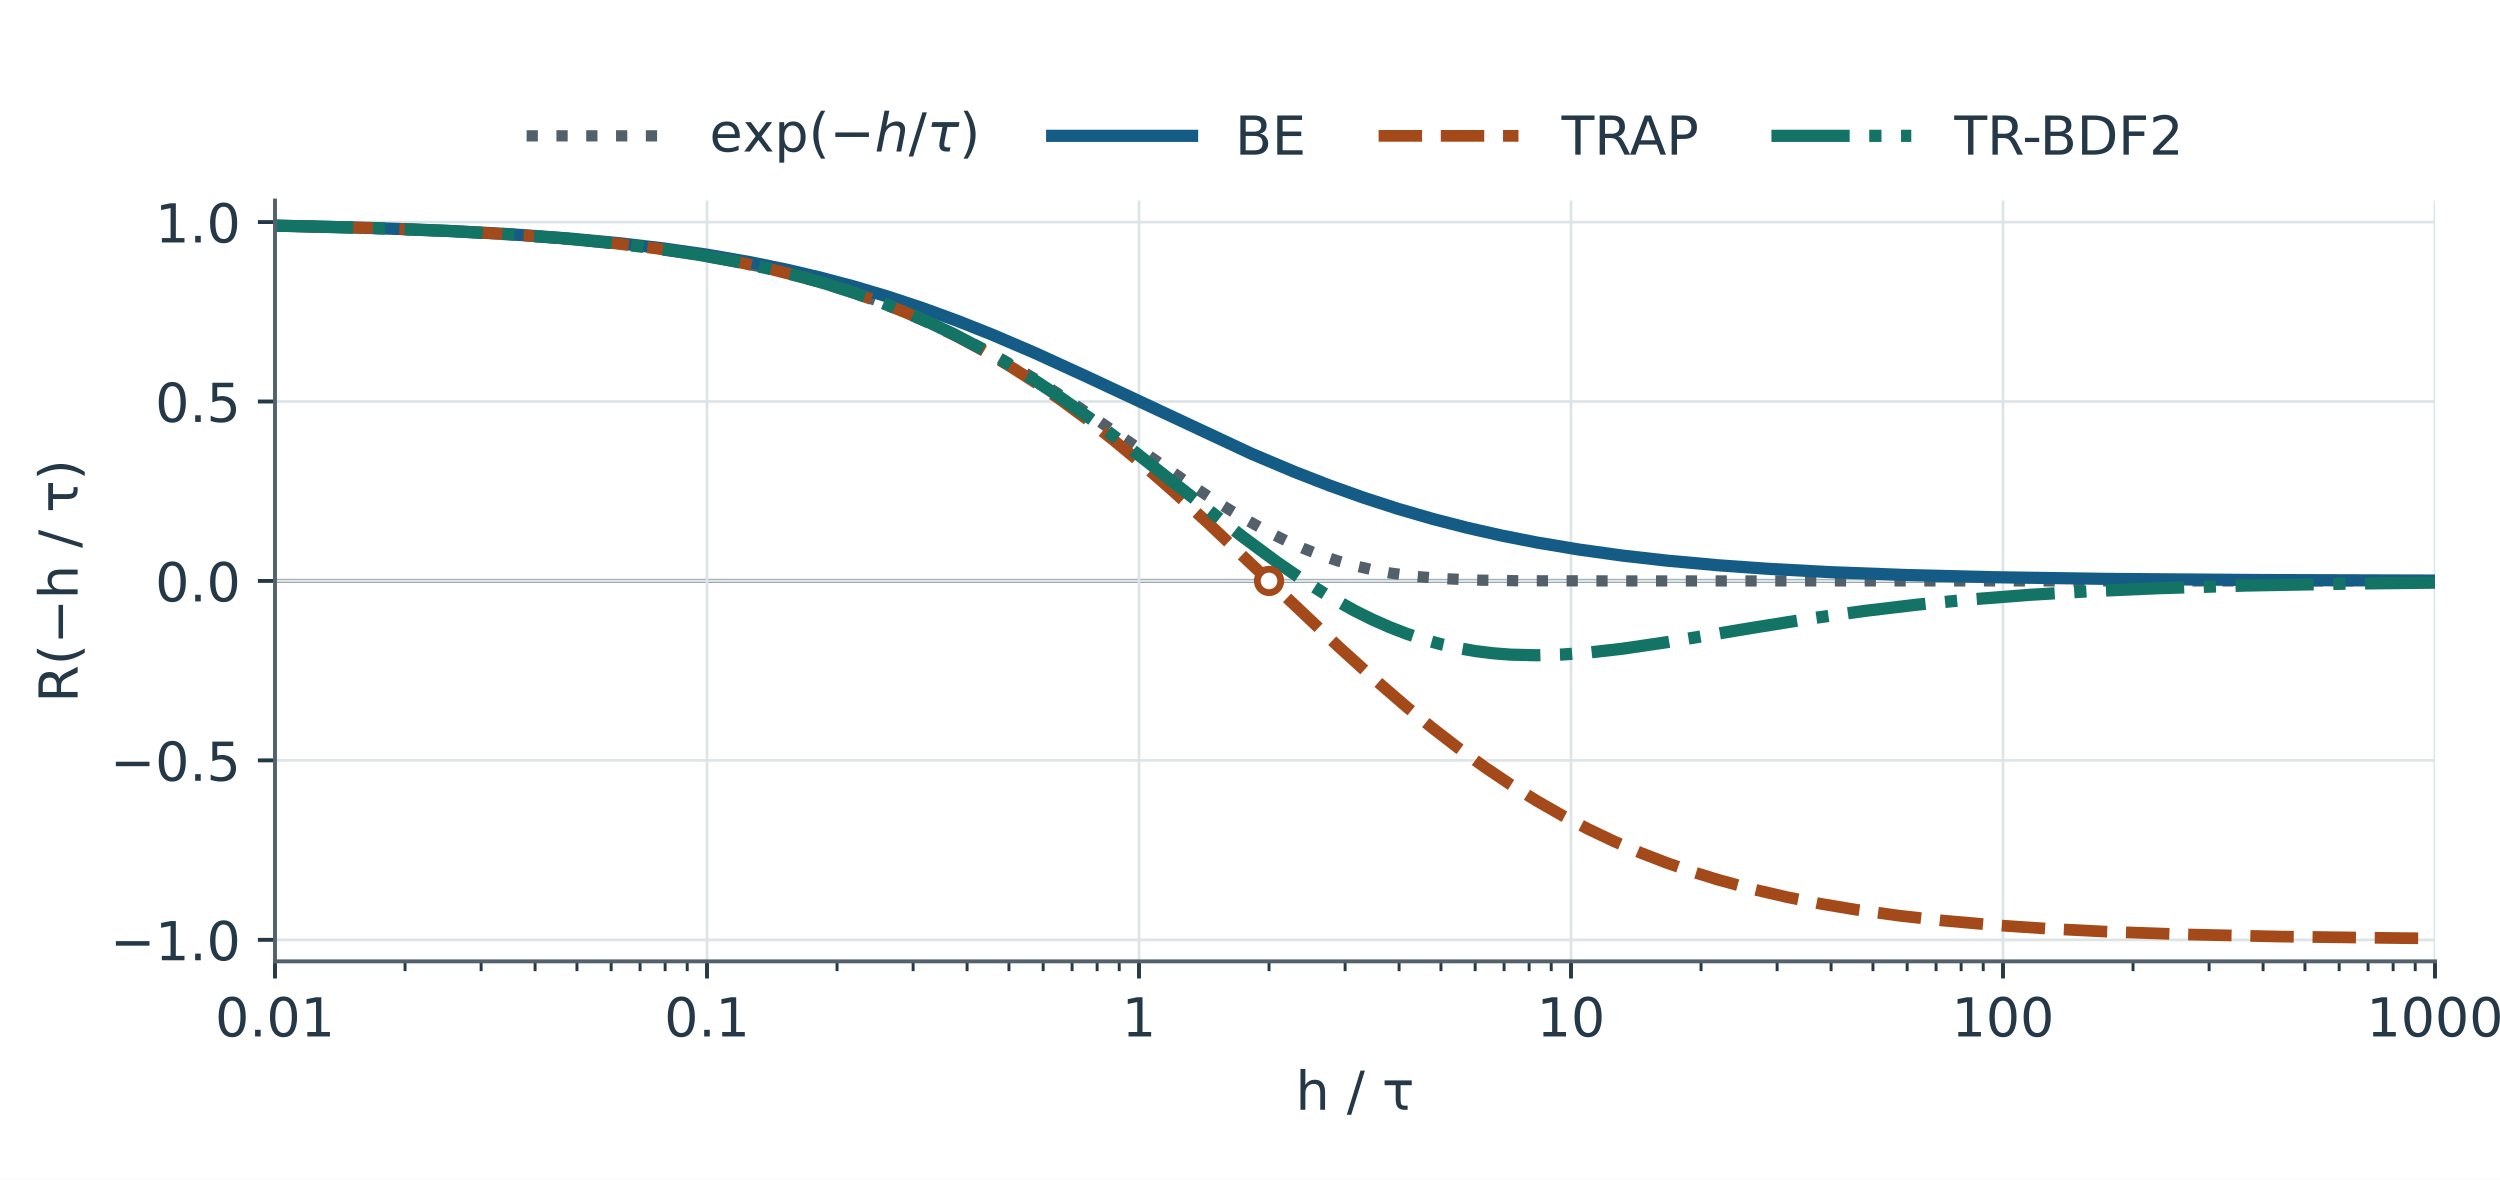
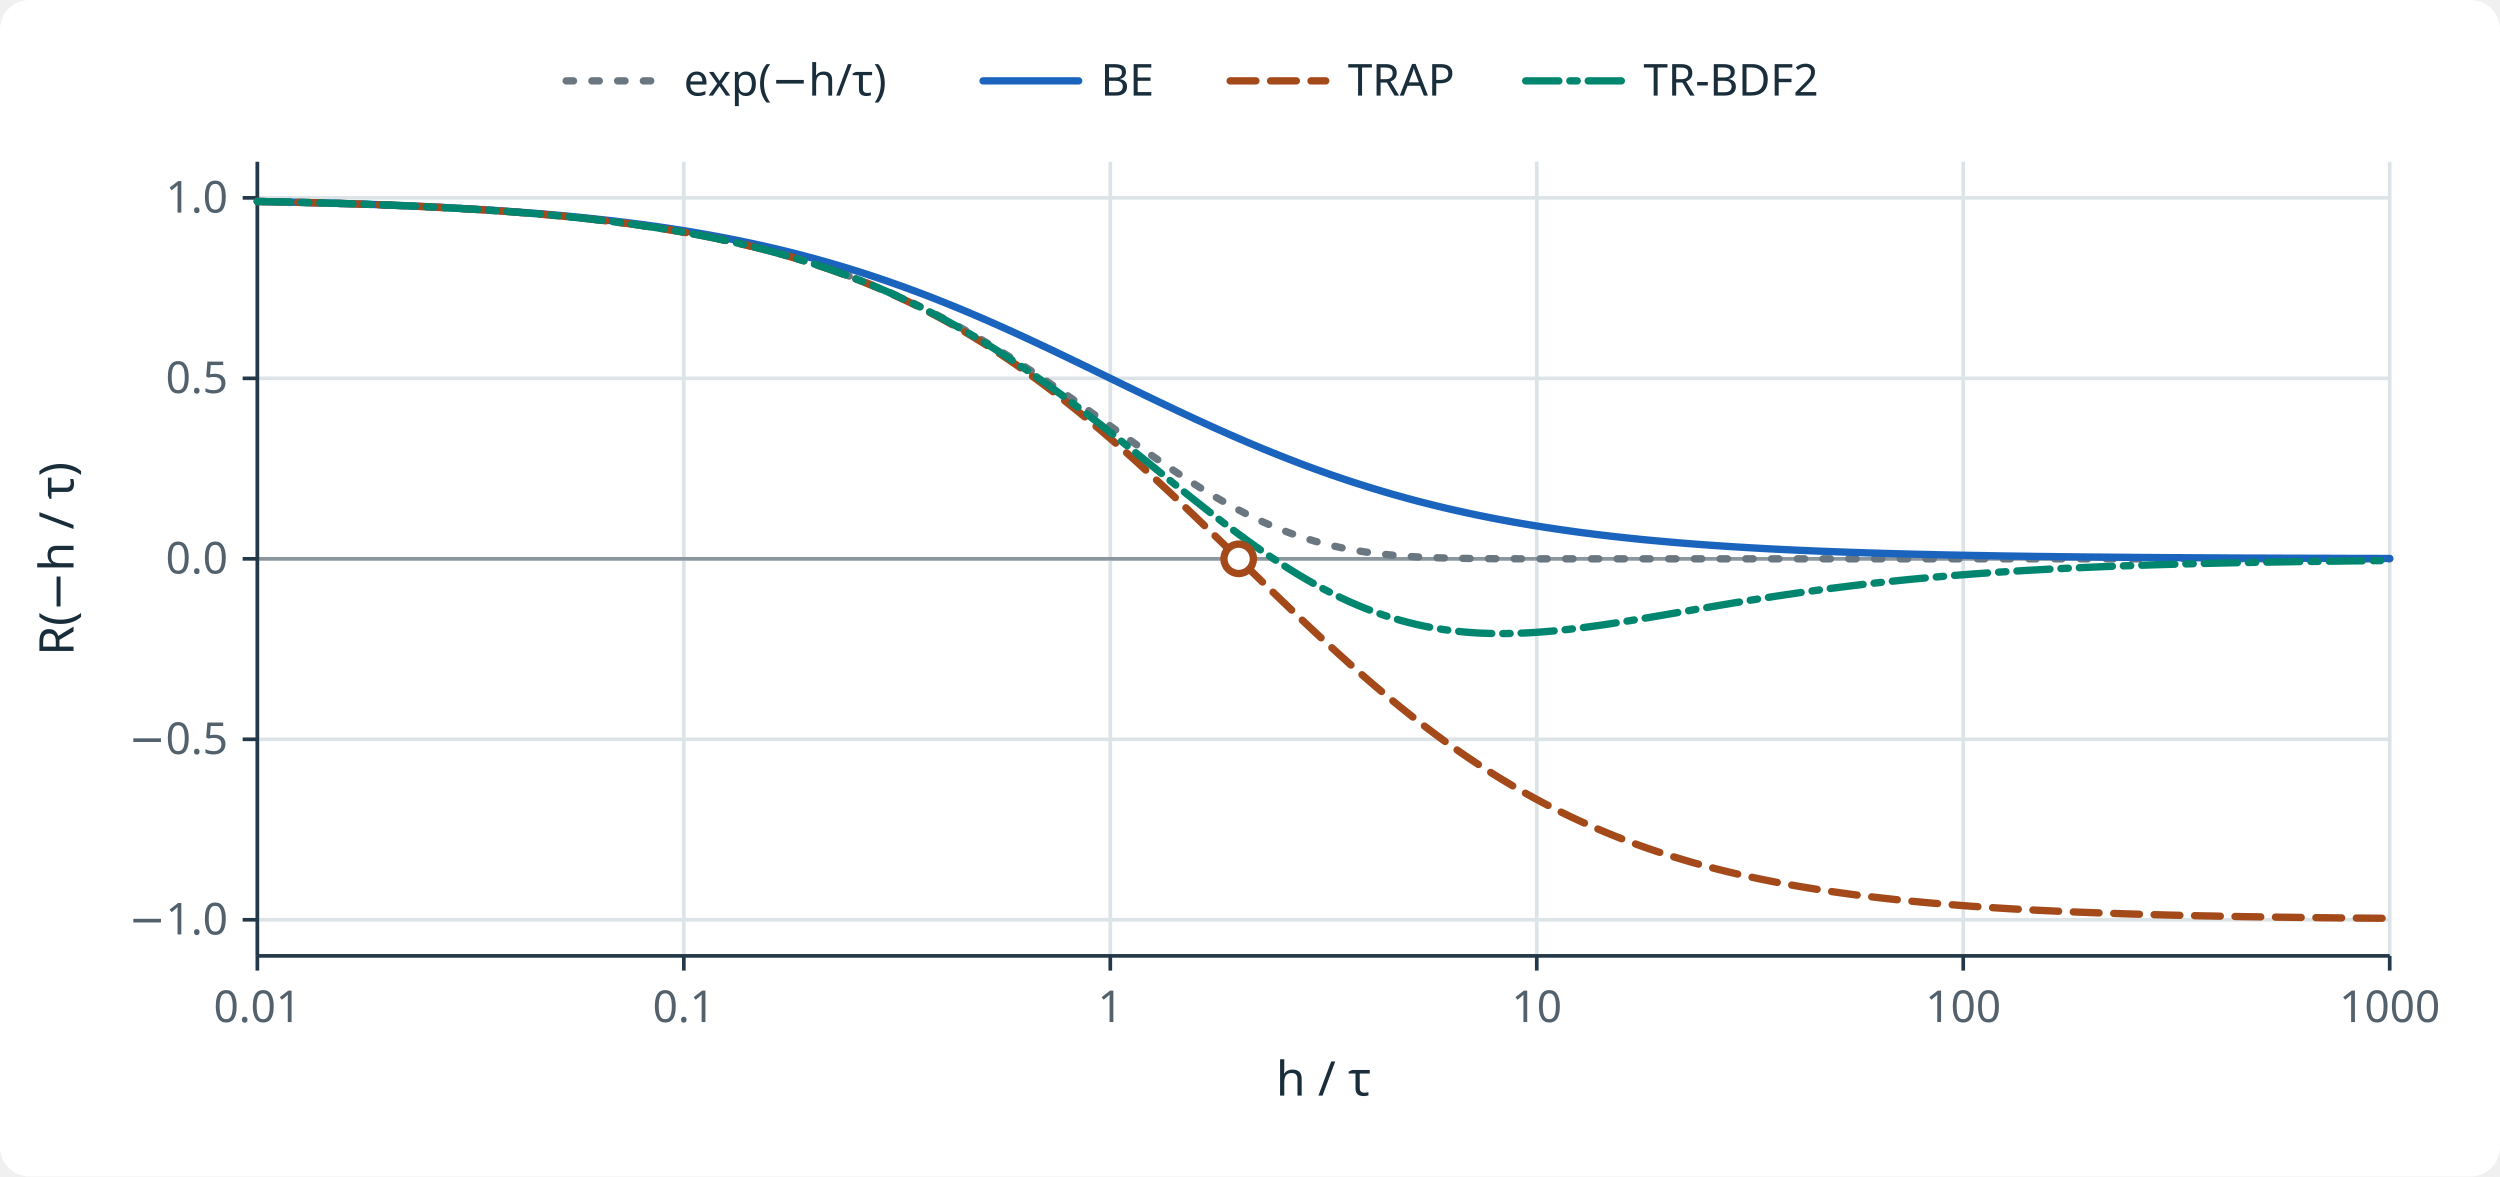
- <svg xmlns="http://www.w3.org/2000/svg" xmlns:xlink="http://www.w3.org/1999/xlink" width="511.2pt" height="241.2pt" viewBox="0 0 511.2 241.2" version="1.1" role="img" aria-labelledby="figure-title figure-desc">
-   <defs>
-     <style type="text/css">*{stroke-linejoin: round; stroke-linecap: butt}</style>
-   </defs>
-   <g id="figure_1">
-     <g id="patch_1">
-       <path d="M 0 241.2 L 511.2 241.2 L 511.2 0 L 0 0 z " style="fill: #ffffff" />
-     </g>
-     <g id="axes_1">
-       <g id="patch_2">
-         <path d="M 56.232 196.578 L 497.909 196.578 L 497.909 41.004 L 56.232 41.004 z " style="fill: #ffffff" />
-       </g>
-       <g id="line2d_1">
-         <path d="M 56.232 118.791 L 497.909 118.791 " clip-path="url(#pde7507565c)" style="fill: none; stroke: #82919e; stroke-width: 0.85; stroke-linecap: square" />
-       </g>
-       <g id="matplotlib.axis_1">
-         <g id="xtick_1">
-           <g id="line2d_2">
-             <path d="M 56.232 196.578 L 56.232 41.004 " clip-path="url(#pde7507565c)" style="fill: none; stroke: #dde4e8; stroke-width: 0.55; stroke-linecap: square" />
-           </g>
-           <g id="line2d_3">
-             <defs>
-               <path id="m15d4120f94" d="M 0 0 L 0 3.5 " style="stroke: #243847; stroke-width: 0.8" />
-             </defs>
-             <g>
-               <use xlink:href="#m15d4120f94" x="56.232" y="196.578" style="fill: #243847; stroke: #243847; stroke-width: 0.8" />
-             </g>
-           </g>
-           <g id="text_1">
-             <text style="font-size: 11px; font-family: 'DejaVu Sans', 'Arial', sans-serif; text-anchor: middle; fill: #243847" x="56.232" y="211.935" transform="rotate(-0 56.232 211.9354)">0.01</text>
-           </g>
-         </g>
-         <g id="xtick_2">
-           <g id="line2d_4">
-             <path d="M 144.567 196.578 L 144.567 41.004 " clip-path="url(#pde7507565c)" style="fill: none; stroke: #dde4e8; stroke-width: 0.55; stroke-linecap: square" />
-           </g>
-           <g id="line2d_5">
-             <g>
-               <use xlink:href="#m15d4120f94" x="144.567" y="196.578" style="fill: #243847; stroke: #243847; stroke-width: 0.8" />
-             </g>
-           </g>
-           <g id="text_2">
-             <text style="font-size: 11px; font-family: 'DejaVu Sans', 'Arial', sans-serif; text-anchor: middle; fill: #243847" x="144.567" y="211.935" transform="rotate(-0 144.5674 211.9354)">0.1</text>
-           </g>
-         </g>
-         <g id="xtick_3">
-           <g id="line2d_6">
-             <path d="M 232.903 196.578 L 232.903 41.004 " clip-path="url(#pde7507565c)" style="fill: none; stroke: #dde4e8; stroke-width: 0.55; stroke-linecap: square" />
-           </g>
-           <g id="line2d_7">
-             <g>
-               <use xlink:href="#m15d4120f94" x="232.903" y="196.578" style="fill: #243847; stroke: #243847; stroke-width: 0.8" />
-             </g>
-           </g>
-           <g id="text_3">
-             <text style="font-size: 11px; font-family: 'DejaVu Sans', 'Arial', sans-serif; text-anchor: middle; fill: #243847" x="232.903" y="211.935" transform="rotate(-0 232.9027 211.9354)">1</text>
-           </g>
-         </g>
-         <g id="xtick_4">
-           <g id="line2d_8">
-             <path d="M 321.238 196.578 L 321.238 41.004 " clip-path="url(#pde7507565c)" style="fill: none; stroke: #dde4e8; stroke-width: 0.55; stroke-linecap: square" />
-           </g>
-           <g id="line2d_9">
-             <g>
-               <use xlink:href="#m15d4120f94" x="321.238" y="196.578" style="fill: #243847; stroke: #243847; stroke-width: 0.8" />
-             </g>
-           </g>
-           <g id="text_4">
-             <text style="font-size: 11px; font-family: 'DejaVu Sans', 'Arial', sans-serif; text-anchor: middle; fill: #243847" x="321.238" y="211.935" transform="rotate(-0 321.2381 211.9354)">10</text>
-           </g>
-         </g>
-         <g id="xtick_5">
-           <g id="line2d_10">
-             <path d="M 409.573 196.578 L 409.573 41.004 " clip-path="url(#pde7507565c)" style="fill: none; stroke: #dde4e8; stroke-width: 0.55; stroke-linecap: square" />
-           </g>
-           <g id="line2d_11">
-             <g>
-               <use xlink:href="#m15d4120f94" x="409.573" y="196.578" style="fill: #243847; stroke: #243847; stroke-width: 0.8" />
-             </g>
-           </g>
-           <g id="text_5">
-             <text style="font-size: 11px; font-family: 'DejaVu Sans', 'Arial', sans-serif; text-anchor: middle; fill: #243847" x="409.573" y="211.935" transform="rotate(-0 409.5734 211.9354)">100</text>
-           </g>
-         </g>
-         <g id="xtick_6">
-           <g id="line2d_12">
-             <path d="M 497.909 196.578 L 497.909 41.004 " clip-path="url(#pde7507565c)" style="fill: none; stroke: #dde4e8; stroke-width: 0.55; stroke-linecap: square" />
-           </g>
-           <g id="line2d_13">
-             <g>
-               <use xlink:href="#m15d4120f94" x="497.909" y="196.578" style="fill: #243847; stroke: #243847; stroke-width: 0.8" />
-             </g>
-           </g>
-           <g id="text_6">
-             <text style="font-size: 11px; font-family: 'DejaVu Sans', 'Arial', sans-serif; text-anchor: middle; fill: #243847" x="497.909" y="211.935" transform="rotate(-0 497.9088 211.9354)">1000</text>
-           </g>
-         </g>
-         <g id="xtick_7">
-           <g id="line2d_14">
-             <defs>
-               <path id="mef557dfb4c" d="M 0 0 L 0 2 " style="stroke: #243847; stroke-width: 0.6" />
-             </defs>
-             <g>
-               <use xlink:href="#mef557dfb4c" x="82.824" y="196.578" style="fill: #243847; stroke: #243847; stroke-width: 0.6" />
-             </g>
-           </g>
-         </g>
-         <g id="xtick_8">
-           <g id="line2d_15">
-             <g>
-               <use xlink:href="#mef557dfb4c" x="98.379" y="196.578" style="fill: #243847; stroke: #243847; stroke-width: 0.6" />
-             </g>
-           </g>
-         </g>
-         <g id="xtick_9">
-           <g id="line2d_16">
-             <g>
-               <use xlink:href="#mef557dfb4c" x="109.415" y="196.578" style="fill: #243847; stroke: #243847; stroke-width: 0.6" />
-             </g>
-           </g>
-         </g>
-         <g id="xtick_10">
-           <g id="line2d_17">
-             <g>
-               <use xlink:href="#mef557dfb4c" x="117.976" y="196.578" style="fill: #243847; stroke: #243847; stroke-width: 0.6" />
-             </g>
-           </g>
-         </g>
-         <g id="xtick_11">
-           <g id="line2d_18">
-             <g>
-               <use xlink:href="#mef557dfb4c" x="124.97" y="196.578" style="fill: #243847; stroke: #243847; stroke-width: 0.6" />
-             </g>
-           </g>
-         </g>
-         <g id="xtick_12">
-           <g id="line2d_19">
-             <g>
-               <use xlink:href="#mef557dfb4c" x="130.884" y="196.578" style="fill: #243847; stroke: #243847; stroke-width: 0.6" />
-             </g>
-           </g>
-         </g>
-         <g id="xtick_13">
-           <g id="line2d_20">
-             <g>
-               <use xlink:href="#mef557dfb4c" x="136.007" y="196.578" style="fill: #243847; stroke: #243847; stroke-width: 0.6" />
-             </g>
-           </g>
-         </g>
-         <g id="xtick_14">
-           <g id="line2d_21">
-             <g>
-               <use xlink:href="#mef557dfb4c" x="140.525" y="196.578" style="fill: #243847; stroke: #243847; stroke-width: 0.6" />
-             </g>
-           </g>
-         </g>
-         <g id="xtick_15">
-           <g id="line2d_22">
-             <g>
-               <use xlink:href="#mef557dfb4c" x="171.159" y="196.578" style="fill: #243847; stroke: #243847; stroke-width: 0.6" />
-             </g>
-           </g>
-         </g>
-         <g id="xtick_16">
-           <g id="line2d_23">
-             <g>
-               <use xlink:href="#mef557dfb4c" x="186.714" y="196.578" style="fill: #243847; stroke: #243847; stroke-width: 0.6" />
-             </g>
-           </g>
-         </g>
-         <g id="xtick_17">
-           <g id="line2d_24">
-             <g>
-               <use xlink:href="#mef557dfb4c" x="197.751" y="196.578" style="fill: #243847; stroke: #243847; stroke-width: 0.6" />
-             </g>
-           </g>
-         </g>
-         <g id="xtick_18">
-           <g id="line2d_25">
-             <g>
-               <use xlink:href="#mef557dfb4c" x="206.311" y="196.578" style="fill: #243847; stroke: #243847; stroke-width: 0.6" />
-             </g>
-           </g>
-         </g>
-         <g id="xtick_19">
-           <g id="line2d_26">
-             <g>
-               <use xlink:href="#mef557dfb4c" x="213.306" y="196.578" style="fill: #243847; stroke: #243847; stroke-width: 0.6" />
-             </g>
-           </g>
-         </g>
-         <g id="xtick_20">
-           <g id="line2d_27">
-             <g>
-               <use xlink:href="#mef557dfb4c" x="219.219" y="196.578" style="fill: #243847; stroke: #243847; stroke-width: 0.6" />
-             </g>
-           </g>
-         </g>
-         <g id="xtick_21">
-           <g id="line2d_28">
-             <g>
-               <use xlink:href="#mef557dfb4c" x="224.342" y="196.578" style="fill: #243847; stroke: #243847; stroke-width: 0.6" />
-             </g>
-           </g>
-         </g>
-         <g id="xtick_22">
-           <g id="line2d_29">
-             <g>
-               <use xlink:href="#mef557dfb4c" x="228.861" y="196.578" style="fill: #243847; stroke: #243847; stroke-width: 0.6" />
-             </g>
-           </g>
-         </g>
-         <g id="xtick_23">
-           <g id="line2d_30">
-             <g>
-               <use xlink:href="#mef557dfb4c" x="259.494" y="196.578" style="fill: #243847; stroke: #243847; stroke-width: 0.6" />
-             </g>
-           </g>
-         </g>
-         <g id="xtick_24">
-           <g id="line2d_31">
-             <g>
-               <use xlink:href="#mef557dfb4c" x="275.049" y="196.578" style="fill: #243847; stroke: #243847; stroke-width: 0.6" />
-             </g>
-           </g>
-         </g>
-         <g id="xtick_25">
-           <g id="line2d_32">
-             <g>
-               <use xlink:href="#mef557dfb4c" x="286.086" y="196.578" style="fill: #243847; stroke: #243847; stroke-width: 0.6" />
-             </g>
-           </g>
-         </g>
-         <g id="xtick_26">
-           <g id="line2d_33">
-             <g>
-               <use xlink:href="#mef557dfb4c" x="294.646" y="196.578" style="fill: #243847; stroke: #243847; stroke-width: 0.6" />
-             </g>
-           </g>
-         </g>
-         <g id="xtick_27">
-           <g id="line2d_34">
-             <g>
-               <use xlink:href="#mef557dfb4c" x="301.641" y="196.578" style="fill: #243847; stroke: #243847; stroke-width: 0.6" />
-             </g>
-           </g>
-         </g>
-         <g id="xtick_28">
-           <g id="line2d_35">
-             <g>
-               <use xlink:href="#mef557dfb4c" x="307.555" y="196.578" style="fill: #243847; stroke: #243847; stroke-width: 0.6" />
-             </g>
-           </g>
-         </g>
-         <g id="xtick_29">
-           <g id="line2d_36">
-             <g>
-               <use xlink:href="#mef557dfb4c" x="312.677" y="196.578" style="fill: #243847; stroke: #243847; stroke-width: 0.6" />
-             </g>
-           </g>
-         </g>
-         <g id="xtick_30">
-           <g id="line2d_37">
-             <g>
-               <use xlink:href="#mef557dfb4c" x="317.196" y="196.578" style="fill: #243847; stroke: #243847; stroke-width: 0.6" />
-             </g>
-           </g>
-         </g>
-         <g id="xtick_31">
-           <g id="line2d_38">
-             <g>
-               <use xlink:href="#mef557dfb4c" x="347.83" y="196.578" style="fill: #243847; stroke: #243847; stroke-width: 0.6" />
-             </g>
-           </g>
-         </g>
-         <g id="xtick_32">
-           <g id="line2d_39">
-             <g>
-               <use xlink:href="#mef557dfb4c" x="363.385" y="196.578" style="fill: #243847; stroke: #243847; stroke-width: 0.6" />
-             </g>
-           </g>
-         </g>
-         <g id="xtick_33">
-           <g id="line2d_40">
-             <g>
-               <use xlink:href="#mef557dfb4c" x="374.421" y="196.578" style="fill: #243847; stroke: #243847; stroke-width: 0.6" />
-             </g>
-           </g>
-         </g>
-         <g id="xtick_34">
-           <g id="line2d_41">
-             <g>
-               <use xlink:href="#mef557dfb4c" x="382.982" y="196.578" style="fill: #243847; stroke: #243847; stroke-width: 0.6" />
-             </g>
-           </g>
-         </g>
-         <g id="xtick_35">
-           <g id="line2d_42">
-             <g>
-               <use xlink:href="#mef557dfb4c" x="389.976" y="196.578" style="fill: #243847; stroke: #243847; stroke-width: 0.6" />
-             </g>
-           </g>
-         </g>
-         <g id="xtick_36">
-           <g id="line2d_43">
-             <g>
-               <use xlink:href="#mef557dfb4c" x="395.89" y="196.578" style="fill: #243847; stroke: #243847; stroke-width: 0.6" />
-             </g>
-           </g>
-         </g>
-         <g id="xtick_37">
-           <g id="line2d_44">
-             <g>
-               <use xlink:href="#mef557dfb4c" x="401.013" y="196.578" style="fill: #243847; stroke: #243847; stroke-width: 0.6" />
-             </g>
-           </g>
-         </g>
-         <g id="xtick_38">
-           <g id="line2d_45">
-             <g>
-               <use xlink:href="#mef557dfb4c" x="405.531" y="196.578" style="fill: #243847; stroke: #243847; stroke-width: 0.6" />
-             </g>
-           </g>
-         </g>
-         <g id="xtick_39">
-           <g id="line2d_46">
-             <g>
-               <use xlink:href="#mef557dfb4c" x="436.165" y="196.578" style="fill: #243847; stroke: #243847; stroke-width: 0.6" />
-             </g>
-           </g>
-         </g>
-         <g id="xtick_40">
-           <g id="line2d_47">
-             <g>
-               <use xlink:href="#mef557dfb4c" x="451.72" y="196.578" style="fill: #243847; stroke: #243847; stroke-width: 0.6" />
-             </g>
-           </g>
-         </g>
-         <g id="xtick_41">
-           <g id="line2d_48">
-             <g>
-               <use xlink:href="#mef557dfb4c" x="462.757" y="196.578" style="fill: #243847; stroke: #243847; stroke-width: 0.6" />
-             </g>
-           </g>
-         </g>
-         <g id="xtick_42">
-           <g id="line2d_49">
-             <g>
-               <use xlink:href="#mef557dfb4c" x="471.317" y="196.578" style="fill: #243847; stroke: #243847; stroke-width: 0.6" />
-             </g>
-           </g>
-         </g>
-         <g id="xtick_43">
-           <g id="line2d_50">
-             <g>
-               <use xlink:href="#mef557dfb4c" x="478.312" y="196.578" style="fill: #243847; stroke: #243847; stroke-width: 0.6" />
-             </g>
-           </g>
-         </g>
-         <g id="xtick_44">
-           <g id="line2d_51">
-             <g>
-               <use xlink:href="#mef557dfb4c" x="484.225" y="196.578" style="fill: #243847; stroke: #243847; stroke-width: 0.6" />
-             </g>
-           </g>
-         </g>
-         <g id="xtick_45">
-           <g id="line2d_52">
-             <g>
-               <use xlink:href="#mef557dfb4c" x="489.348" y="196.578" style="fill: #243847; stroke: #243847; stroke-width: 0.6" />
-             </g>
-           </g>
-         </g>
-         <g id="xtick_46">
-           <g id="line2d_53">
-             <g>
-               <use xlink:href="#mef557dfb4c" x="493.867" y="196.578" style="fill: #243847; stroke: #243847; stroke-width: 0.6" />
-             </g>
-           </g>
-         </g>
-         <g id="text_7">
-           <text style="font-size: 11px; font-family: 'DejaVu Sans', 'Arial', sans-serif; text-anchor: middle; fill: #243847" x="277.07" y="226.936" transform="rotate(-0 277.0704 226.9363)">h / τ</text>
-         </g>
-       </g>
-       <g id="matplotlib.axis_2">
-         <g id="ytick_1">
-           <g id="line2d_54">
-             <path d="M 56.232 192.175 L 497.909 192.175 " clip-path="url(#pde7507565c)" style="fill: none; stroke: #dde4e8; stroke-width: 0.55; stroke-linecap: square" />
-           </g>
-           <g id="line2d_55">
-             <defs>
-               <path id="m897f728e17" d="M 0 0 L -3.5 0 " style="stroke: #243847; stroke-width: 0.8" />
-             </defs>
-             <g>
-               <use xlink:href="#m897f728e17" x="56.232" y="192.175" style="fill: #243847; stroke: #243847; stroke-width: 0.8" />
-             </g>
-           </g>
-           <g id="text_8">
-             <text style="font-size: 11px; font-family: 'DejaVu Sans', 'Arial', sans-serif; text-anchor: end; fill: #243847" x="49.232" y="196.354" transform="rotate(-0 49.232 196.3537)">−1.0</text>
-           </g>
-         </g>
-         <g id="ytick_2">
-           <g id="line2d_56">
-             <path d="M 56.232 155.483 L 497.909 155.483 " clip-path="url(#pde7507565c)" style="fill: none; stroke: #dde4e8; stroke-width: 0.55; stroke-linecap: square" />
-           </g>
-           <g id="line2d_57">
-             <g>
-               <use xlink:href="#m897f728e17" x="56.232" y="155.483" style="fill: #243847; stroke: #243847; stroke-width: 0.8" />
-             </g>
-           </g>
-           <g id="text_9">
-             <text style="font-size: 11px; font-family: 'DejaVu Sans', 'Arial', sans-serif; text-anchor: end; fill: #243847" x="49.232" y="159.662" transform="rotate(-0 49.232 159.6617)">−0.5</text>
-           </g>
-         </g>
-         <g id="ytick_3">
-           <g id="line2d_58">
-             <path d="M 56.232 118.791 L 497.909 118.791 " clip-path="url(#pde7507565c)" style="fill: none; stroke: #dde4e8; stroke-width: 0.55; stroke-linecap: square" />
-           </g>
-           <g id="line2d_59">
-             <g>
-               <use xlink:href="#m897f728e17" x="56.232" y="118.791" style="fill: #243847; stroke: #243847; stroke-width: 0.8" />
-             </g>
-           </g>
-           <g id="text_10">
-             <text style="font-size: 11px; font-family: 'DejaVu Sans', 'Arial', sans-serif; text-anchor: end; fill: #243847" x="49.232" y="122.97" transform="rotate(-0 49.232 122.9697)">0.0</text>
-           </g>
-         </g>
-         <g id="ytick_4">
-           <g id="line2d_60">
-             <path d="M 56.232 82.099 L 497.909 82.099 " clip-path="url(#pde7507565c)" style="fill: none; stroke: #dde4e8; stroke-width: 0.55; stroke-linecap: square" />
-           </g>
-           <g id="line2d_61">
-             <g>
-               <use xlink:href="#m897f728e17" x="56.232" y="82.099" style="fill: #243847; stroke: #243847; stroke-width: 0.8" />
-             </g>
-           </g>
-           <g id="text_11">
-             <text style="font-size: 11px; font-family: 'DejaVu Sans', 'Arial', sans-serif; text-anchor: end; fill: #243847" x="49.232" y="86.278" transform="rotate(-0 49.232 86.27773)">0.5</text>
-           </g>
-         </g>
-         <g id="ytick_5">
-           <g id="line2d_62">
-             <path d="M 56.232 45.407 L 497.909 45.407 " clip-path="url(#pde7507565c)" style="fill: none; stroke: #dde4e8; stroke-width: 0.55; stroke-linecap: square" />
-           </g>
-           <g id="line2d_63">
-             <g>
-               <use xlink:href="#m897f728e17" x="56.232" y="45.407" style="fill: #243847; stroke: #243847; stroke-width: 0.8" />
-             </g>
-           </g>
-           <g id="text_12">
-             <text style="font-size: 11px; font-family: 'DejaVu Sans', 'Arial', sans-serif; text-anchor: end; fill: #243847" x="49.232" y="49.586" transform="rotate(-0 49.232 49.58575)">1.0</text>
-           </g>
-         </g>
-         <g id="text_13">
-           <text style="font-size: 11px; font-family: 'DejaVu Sans', 'Arial', sans-serif; text-anchor: middle; fill: #243847" x="15.878" y="118.791" transform="rotate(-90 15.87833 118.791)">R(−h / τ)</text>
-         </g>
-       </g>
-       <g id="line2d_64">
-         <path d="M 56.232 46.137 L 75.666 46.615 L 91.566 47.227 L 103.933 47.908 L 114.533 48.686 L 125.134 49.698 L 133.967 50.768 L 142.801 52.091 L 149.867 53.367 L 156.934 54.869 L 164.001 56.629 L 171.068 58.681 L 176.368 60.432 L 181.668 62.379 L 186.968 64.535 L 192.268 66.909 L 197.569 69.507 L 202.869 72.33 L 208.169 75.372 L 213.469 78.62 L 220.536 83.229 L 229.369 89.312 L 243.503 99.153 L 248.803 102.637 L 254.103 105.882 L 259.403 108.812 L 262.937 110.56 L 266.47 112.126 L 270.004 113.503 L 273.537 114.688 L 277.07 115.685 L 280.604 116.501 L 284.137 117.152 L 289.437 117.858 L 294.737 118.302 L 301.804 118.614 L 310.638 118.754 L 333.605 118.791 L 497.909 118.791 L 497.909 118.791 " clip-path="url(#pde7507565c)" style="fill: none; stroke-dasharray: 2.3,3.795; stroke-dashoffset: 0; stroke: #535f69; stroke-width: 2.3" />
-       </g>
-       <g id="line2d_65">
-         <path d="M 56.232 46.134 L 75.666 46.605 L 91.566 47.205 L 103.933 47.866 L 116.3 48.759 L 126.9 49.762 L 135.734 50.807 L 144.567 52.078 L 153.401 53.613 L 160.468 55.054 L 167.535 56.705 L 174.601 58.58 L 181.668 60.689 L 188.735 63.038 L 195.802 65.622 L 202.869 68.428 L 211.702 72.211 L 222.302 77.062 L 255.87 92.766 L 264.703 96.492 L 271.77 99.244 L 278.837 101.77 L 285.904 104.058 L 292.971 106.109 L 300.038 107.926 L 307.104 109.523 L 314.171 110.915 L 323.005 112.394 L 331.838 113.617 L 340.672 114.62 L 351.272 115.583 L 361.872 116.332 L 374.239 116.993 L 390.14 117.593 L 407.807 118.031 L 430.774 118.371 L 462.575 118.607 L 497.909 118.718 L 497.909 118.718 " clip-path="url(#pde7507565c)" style="fill: none; stroke: #145c86; stroke-width: 2.5; stroke-linecap: square" />
-       </g>
-       <g id="line2d_66">
-         <path d="M 56.232 46.137 L 75.666 46.615 L 91.566 47.227 L 103.933 47.908 L 114.533 48.686 L 125.134 49.7 L 133.967 50.77 L 142.801 52.096 L 149.867 53.375 L 156.934 54.883 L 164.001 56.653 L 169.301 58.174 L 174.601 59.879 L 179.902 61.783 L 185.202 63.904 L 190.502 66.255 L 195.802 68.85 L 201.102 71.701 L 206.402 74.816 L 211.702 78.2 L 217.002 81.852 L 222.302 85.767 L 227.603 89.932 L 232.903 94.33 L 239.97 100.51 L 247.036 106.979 L 257.637 117.015 L 273.537 132.074 L 280.604 138.486 L 287.671 144.59 L 292.971 148.921 L 298.271 153.013 L 303.571 156.85 L 308.871 160.422 L 314.171 163.725 L 319.471 166.76 L 324.771 169.534 L 330.072 172.055 L 335.372 174.336 L 340.672 176.39 L 345.972 178.233 L 351.272 179.882 L 358.339 181.804 L 365.406 183.445 L 372.473 184.84 L 379.539 186.022 L 388.373 187.245 L 397.206 188.232 L 407.807 189.164 L 418.407 189.88 L 430.774 190.505 L 446.674 191.067 L 466.108 191.506 L 490.842 191.823 L 497.909 191.882 L 497.909 191.882 " clip-path="url(#pde7507565c)" style="fill: none; stroke-dasharray: 8.88,3.84; stroke-dashoffset: 0; stroke: #a44919; stroke-width: 2.4" />
-       </g>
-       <g id="line2d_67">
-         <path d="M 56.232 46.137 L 75.666 46.615 L 91.566 47.227 L 103.933 47.908 L 114.533 48.686 L 125.134 49.699 L 133.967 50.769 L 142.801 52.093 L 149.867 53.371 L 156.934 54.876 L 164.001 56.641 L 169.301 58.156 L 174.601 59.852 L 179.902 61.745 L 185.202 63.848 L 190.502 66.174 L 195.802 68.733 L 201.102 71.532 L 206.402 74.575 L 211.702 77.859 L 217.002 81.373 L 224.069 86.385 L 231.136 91.706 L 241.736 100.046 L 254.103 109.761 L 261.17 114.99 L 266.47 118.63 L 271.77 121.957 L 277.07 124.92 L 280.604 126.671 L 284.137 128.234 L 287.671 129.602 L 291.204 130.776 L 294.737 131.755 L 298.271 132.544 L 301.804 133.151 L 305.338 133.584 L 308.871 133.856 L 314.171 133.989 L 319.471 133.835 L 324.771 133.445 L 331.838 132.643 L 340.672 131.341 L 358.339 128.376 L 370.706 126.402 L 381.306 124.916 L 391.906 123.652 L 402.507 122.608 L 414.874 121.64 L 427.241 120.901 L 441.374 120.277 L 459.041 119.742 L 480.242 119.344 L 497.909 119.142 L 497.909 119.142 " clip-path="url(#pde7507565c)" style="fill: none; stroke-dasharray: 16,4,2.5,4; stroke-dashoffset: 0; stroke: #137365; stroke-width: 2.5" />
-       </g>
-       <g id="line2d_68">
-         <path d="M 259.494 118.791 " clip-path="url(#pde7507565c)" style="fill: none; stroke: #1f77b4; stroke-width: 1.5; stroke-linecap: square" />
-         <defs>
-           <path id="m629ad65f6c" d="M 0 2.4 C 0.636 2.4 1.247 2.147 1.697 1.697 C 2.147 1.247 2.4 0.636 2.4 0 C 2.4 -0.636 2.147 -1.247 1.697 -1.697 C 1.247 -2.147 0.636 -2.4 0 -2.4 C -0.636 -2.4 -1.247 -2.147 -1.697 -1.697 C -2.147 -1.247 -2.4 -0.636 -2.4 0 C -2.4 0.636 -2.147 1.247 -1.697 1.697 C -1.247 2.147 -0.636 2.4 0 2.4 z " style="stroke: #a44919; stroke-width: 1.4" />
-         </defs>
-         <g clip-path="url(#pde7507565c)">
-           <use xlink:href="#m629ad65f6c" x="259.494" y="118.791" style="fill: #ffffff; stroke: #a44919; stroke-width: 1.4" />
-         </g>
-       </g>
-       <g id="patch_3">
-         <path d="M 56.232 196.578 L 56.232 41.004 " style="fill: none; stroke: #52616c; stroke-width: 0.8; stroke-linejoin: miter; stroke-linecap: square" />
-       </g>
-       <g id="patch_4">
-         <path d="M 56.232 196.578 L 497.909 196.578 " style="fill: none; stroke: #52616c; stroke-width: 0.8; stroke-linejoin: miter; stroke-linecap: square" />
-       </g>
-       <g id="legend_1">
-         <g id="line2d_69">
-           <path d="M 107.682 27.778 L 121.982 27.778 L 136.282 27.778 " style="fill: none; stroke-dasharray: 2.3,3.795; stroke-dashoffset: 0; stroke: #535f69; stroke-width: 2.3" />
-         </g>
-         <g id="text_14">
-           <g style="fill: #243847" transform="translate(145.0816 31.62781)">
-             <text>
-               <tspan x="0" y="-0.641" style="font-size: 11px; font-family: 'DejaVu Sans'; fill: #243847">e</tspan>
-               <tspan x="6.768" y="-0.641" style="font-size: 11px; font-family: 'DejaVu Sans'; fill: #243847">x</tspan>
-               <tspan x="13.277" y="-0.641" style="font-size: 11px; font-family: 'DejaVu Sans'; fill: #243847">p</tspan>
-               <tspan x="20.26" y="-0.641" style="font-size: 11px; font-family: 'DejaVu Sans'; fill: #243847">(</tspan>
-               <tspan x="24.551" y="-0.641" style="font-size: 11px; font-family: 'DejaVu Sans'; fill: #243847">−</tspan>
-               <tspan x="40.74" y="-0.641" style="font-size: 11px; font-family: 'DejaVu Sans'; fill: #243847">/</tspan>
-               <tspan x="51.068" y="-0.641" style="font-size: 11px; font-family: 'DejaVu Sans'; fill: #243847">)</tspan>
-               <tspan x="33.768" y="-0.641" style="font-style: oblique; font-size: 11px; font-family: 'DejaVu Sans'; fill: #243847">h</tspan>
-               <tspan x="44.446" y="-0.641" style="font-style: oblique; font-size: 11px; font-family: 'DejaVu Sans'; fill: #243847">τ</tspan>
-             </text>
-           </g>
-         </g>
-         <g id="line2d_70">
-           <path d="M 215.152 27.778 L 229.452 27.778 L 243.752 27.778 " style="fill: none; stroke: #145c86; stroke-width: 2.5; stroke-linecap: square" />
-         </g>
-         <g id="text_15">
-           <text style="font-size: 11px; font-family: 'DejaVu Sans', 'Arial', sans-serif; text-anchor: start; fill: #243847" x="252.552" y="31.628" transform="rotate(-0 252.5516 31.62781)">BE</text>
-         </g>
-         <g id="line2d_71">
-           <path d="M 281.899 27.778 L 296.199 27.778 L 310.499 27.778 " style="fill: none; stroke-dasharray: 8.88,3.84; stroke-dashoffset: 0; stroke: #a44919; stroke-width: 2.4" />
-         </g>
-         <g id="text_16">
-           <text style="font-size: 11px; font-family: 'DejaVu Sans', 'Arial', sans-serif; text-anchor: start; fill: #243847" x="319.299" y="31.628" transform="rotate(-0 319.2992 31.62781)">TRAP</text>
-         </g>
-         <g id="line2d_72">
-           <path d="M 362.223 27.778 L 376.523 27.778 L 390.823 27.778 " style="fill: none; stroke-dasharray: 16,4,2.5,4; stroke-dashoffset: 0; stroke: #137365; stroke-width: 2.5" />
-         </g>
-         <g id="text_17">
-           <text style="font-size: 11px; font-family: 'DejaVu Sans', 'Arial', sans-serif; text-anchor: start; fill: #243847" x="399.623" y="31.628" transform="rotate(-0 399.6233 31.62781)">TR-BDF2</text>
-         </g>
-       </g>
-     </g>
+ <svg xmlns="http://www.w3.org/2000/svg" width="680" height="320" viewBox="0 0 680 320" role="img" aria-labelledby="title desc">
+   <rect width="680" height="320" rx="8" fill="#fff" />
+   <g font-family="sans-serif" font-size="13" fill="#192d3b">
+     <line x1="70" y1="250.18" x2="650" y2="250.18" stroke="#dde4e8" stroke-width="1" />
+     <line x1="70" y1="201.09" x2="650" y2="201.09" stroke="#dde4e8" stroke-width="1" />
+     <line x1="70" y1="152" x2="650" y2="152" stroke="#dde4e8" stroke-width="1" />
+     <line x1="70" y1="102.91" x2="650" y2="102.91" stroke="#dde4e8" stroke-width="1" />
+     <line x1="70" y1="53.82" x2="650" y2="53.82" stroke="#dde4e8" stroke-width="1" />
+     <line x1="70" y1="44" x2="70" y2="260" stroke="#dde4e8" stroke-width="1" />
+     <line x1="186" y1="44" x2="186" y2="260" stroke="#dde4e8" stroke-width="1" />
+     <line x1="302" y1="44" x2="302" y2="260" stroke="#dde4e8" stroke-width="1" />
+     <line x1="418" y1="44" x2="418" y2="260" stroke="#dde4e8" stroke-width="1" />
+     <line x1="534" y1="44" x2="534" y2="260" stroke="#dde4e8" stroke-width="1" />
+     <line x1="650" y1="44" x2="650" y2="260" stroke="#dde4e8" stroke-width="1" />
+     <line x1="70" y1="152" x2="650" y2="152" stroke="#8c969d" stroke-width="1" />
+     <line x1="70" y1="44" x2="70" y2="260" stroke="#233848" stroke-width="1" />
+     <line x1="70" y1="260" x2="650" y2="260" stroke="#233848" stroke-width="1" />
+     <line x1="70" y1="260" x2="70" y2="264" stroke="#233848" stroke-width="1" />
+     <text x="70" y="278" font-size="12" text-anchor="middle" fill="#52616c">0.01</text>
+     <line x1="186" y1="260" x2="186" y2="264" stroke="#233848" stroke-width="1" />
+     <text x="186" y="278" font-size="12" text-anchor="middle" fill="#52616c">0.1</text>
+     <line x1="302" y1="260" x2="302" y2="264" stroke="#233848" stroke-width="1" />
+     <text x="302" y="278" font-size="12" text-anchor="middle" fill="#52616c">1</text>
+     <line x1="418" y1="260" x2="418" y2="264" stroke="#233848" stroke-width="1" />
+     <text x="418" y="278" font-size="12" text-anchor="middle" fill="#52616c">10</text>
+     <line x1="534" y1="260" x2="534" y2="264" stroke="#233848" stroke-width="1" />
+     <text x="534" y="278" font-size="12" text-anchor="middle" fill="#52616c">100</text>
+     <line x1="650" y1="260" x2="650" y2="264" stroke="#233848" stroke-width="1" />
+     <text x="650" y="278" font-size="12" text-anchor="middle" fill="#52616c">1000</text>
+     <line x1="66" y1="250.18" x2="70" y2="250.18" stroke="#233848" stroke-width="1" />
+     <text x="62" y="254.18" font-size="12" text-anchor="end" fill="#52616c">−1.0</text>
+     <line x1="66" y1="201.09" x2="70" y2="201.09" stroke="#233848" stroke-width="1" />
+     <text x="62" y="205.09" font-size="12" text-anchor="end" fill="#52616c">−0.5</text>
+     <line x1="66" y1="152" x2="70" y2="152" stroke="#233848" stroke-width="1" />
+     <text x="62" y="156" font-size="12" text-anchor="end" fill="#52616c">0.0</text>
+     <line x1="66" y1="102.91" x2="70" y2="102.91" stroke="#233848" stroke-width="1" />
+     <text x="62" y="106.91" font-size="12" text-anchor="end" fill="#52616c">0.5</text>
+     <line x1="66" y1="53.82" x2="70" y2="53.82" stroke="#233848" stroke-width="1" />
+     <text x="62" y="57.82" font-size="12" text-anchor="end" fill="#52616c">1.0</text>
+     <text x="360" y="298" text-anchor="middle">h / τ</text>
+     <text x="20" y="152" text-anchor="middle" transform="rotate(-90 20 152)">R(−h / τ)</text>
+     <path d="M70 54.8 L72.32 54.84 L74.64 54.89 L76.96 54.94 L79.28 54.99 L81.6 55.05 L83.92 55.1 L86.24 55.16 L88.56 55.23 L90.88 55.29 L93.2 55.36 L95.52 55.43 L97.84 55.51 L100.16 55.59 L102.48 55.67 L104.8 55.76 L107.12 55.85 L109.44 55.94 L111.76 56.04 L114.08 56.15 L116.4 56.25 L118.72 56.37 L121.04 56.49 L123.36 56.61 L125.68 56.74 L128 56.87 L130.32 57.02 L132.64 57.16 L134.96 57.32 L137.28 57.48 L139.6 57.65 L141.92 57.83 L144.24 58.01 L146.56 58.2 L148.88 58.41 L151.2 58.62 L153.52 58.84 L155.84 59.07 L158.16 59.31 L160.48 59.56 L162.8 59.82 L165.12 60.1 L167.44 60.38 L169.76 60.68 L172.08 60.99 L174.4 61.32 L176.72 61.65 L179.04 62.01 L181.36 62.38 L183.68 62.76 L186 63.16 L188.32 63.58 L190.64 64.01 L192.96 64.47 L195.28 64.94 L197.6 65.43 L199.92 65.94 L202.24 66.48 L204.56 67.03 L206.88 67.61 L209.2 68.21 L211.52 68.83 L213.84 69.48 L216.16 70.15 L218.48 70.85 L220.8 71.58 L223.12 72.33 L225.44 73.11 L227.76 73.92 L230.08 74.76 L232.4 75.63 L234.72 76.53 L237.04 77.46 L239.36 78.42 L241.68 79.41 L244 80.44 L246.32 81.49 L248.64 82.59 L250.96 83.71 L253.28 84.87 L255.6 86.06 L257.92 87.29 L260.24 88.55 L262.56 89.84 L264.88 91.16 L267.2 92.52 L269.52 93.91 L271.84 95.33 L274.16 96.78 L276.48 98.25 L278.8 99.76 L281.12 101.29 L283.44 102.84 L285.76 104.42 L288.08 106.02 L290.4 107.63 L292.72 109.26 L295.04 110.91 L297.36 112.56 L299.68 114.22 L302 115.88 L304.32 117.54 L306.64 119.2 L308.96 120.85 L311.28 122.5 L313.6 124.12 L315.92 125.73 L318.24 127.31 L320.56 128.86 L322.88 130.39 L325.2 131.88 L327.52 133.32 L329.84 134.73 L332.16 136.09 L334.48 137.4 L336.8 138.65 L339.12 139.85 L341.44 140.99 L343.76 142.07 L346.08 143.08 L348.4 144.04 L350.72 144.93 L353.04 145.75 L355.36 146.51 L357.68 147.21 L360 147.84 L362.32 148.42 L364.64 148.94 L366.96 149.4 L369.28 149.81 L371.6 150.17 L373.92 150.48 L376.24 150.75 L378.56 150.98 L380.88 151.18 L383.2 151.35 L385.52 151.48 L387.84 151.6 L390.16 151.69 L392.48 151.76 L394.8 151.82 L397.12 151.87 L399.44 151.9 L401.76 151.93 L404.08 151.95 L406.4 151.97 L408.72 151.98 L411.04 151.98 L413.36 151.99 L415.68 151.99 L418 152 L420.32 152 L422.64 152 L424.96 152 L427.28 152 L429.6 152 L431.92 152 L434.24 152 L436.56 152 L438.88 152 L441.2 152 L443.52 152 L445.84 152 L448.16 152 L450.48 152 L452.8 152 L455.12 152 L457.44 152 L459.76 152 L462.08 152 L464.4 152 L466.72 152 L469.04 152 L471.36 152 L473.68 152 L476 152 L478.32 152 L480.64 152 L482.96 152 L485.28 152 L487.6 152 L489.92 152 L492.24 152 L494.56 152 L496.88 152 L499.2 152 L501.52 152 L503.84 152 L506.16 152 L508.48 152 L510.8 152 L513.12 152 L515.44 152 L517.76 152 L520.08 152 L522.4 152 L524.72 152 L527.04 152 L529.36 152 L531.68 152 L534 152 L536.32 152 L538.64 152 L540.96 152 L543.28 152 L545.6 152 L547.92 152 L550.24 152 L552.56 152 L554.88 152 L557.2 152 L559.52 152 L561.84 152 L564.16 152 L566.48 152 L568.8 152 L571.12 152 L573.44 152 L575.76 152 L578.08 152 L580.4 152 L582.72 152 L585.04 152 L587.36 152 L589.68 152 L592 152 L594.32 152 L596.64 152 L598.96 152 L601.28 152 L603.6 152 L605.92 152 L608.24 152 L610.56 152 L612.88 152 L615.2 152 L617.52 152 L619.84 152 L622.16 152 L624.48 152 L626.8 152 L629.12 152 L631.44 152 L633.76 152 L636.08 152 L638.4 152 L640.72 152 L643.04 152 L645.36 152 L647.68 152 L650 152" fill="none" stroke="#6b7780" stroke-width="2" stroke-linejoin="round" stroke-linecap="round" stroke-dasharray="2 5" />
+     <path d="M70 54.79 L72.32 54.84 L74.64 54.88 L76.96 54.93 L79.28 54.98 L81.6 55.04 L83.92 55.1 L86.24 55.16 L88.56 55.22 L90.88 55.28 L93.2 55.35 L95.52 55.42 L97.84 55.5 L100.16 55.57 L102.48 55.65 L104.8 55.74 L107.12 55.83 L109.44 55.92 L111.76 56.02 L114.08 56.12 L116.4 56.22 L118.72 56.33 L121.04 56.45 L123.36 56.57 L125.68 56.7 L128 56.83 L130.32 56.97 L132.64 57.11 L134.96 57.26 L137.28 57.41 L139.6 57.58 L141.92 57.75 L144.24 57.92 L146.56 58.11 L148.88 58.3 L151.2 58.5 L153.52 58.71 L155.84 58.93 L158.16 59.16 L160.48 59.4 L162.8 59.65 L165.12 59.9 L167.44 60.17 L169.76 60.45 L172.08 60.74 L174.4 61.04 L176.72 61.36 L179.04 61.68 L181.36 62.02 L183.68 62.38 L186 62.74 L188.32 63.12 L190.64 63.52 L192.96 63.93 L195.28 64.36 L197.6 64.8 L199.92 65.25 L202.24 65.73 L204.56 66.22 L206.88 66.73 L209.2 67.25 L211.52 67.79 L213.84 68.35 L216.16 68.93 L218.48 69.53 L220.8 70.15 L223.12 70.79 L225.44 71.44 L227.76 72.12 L230.08 72.81 L232.4 73.53 L234.72 74.26 L237.04 75.02 L239.36 75.8 L241.68 76.59 L244 77.41 L246.32 78.24 L248.64 79.1 L250.96 79.97 L253.28 80.86 L255.6 81.78 L257.92 82.71 L260.24 83.65 L262.56 84.62 L264.88 85.6 L267.2 86.6 L269.52 87.61 L271.84 88.64 L274.16 89.68 L276.48 90.73 L278.8 91.8 L281.12 92.88 L283.44 93.97 L285.76 95.06 L288.08 96.17 L290.4 97.28 L292.72 98.4 L295.04 99.52 L297.36 100.65 L299.68 101.78 L302 102.91 L304.32 104.04 L306.64 105.17 L308.96 106.29 L311.28 107.42 L313.6 108.54 L315.92 109.65 L318.24 110.75 L320.56 111.85 L322.88 112.94 L325.2 114.02 L327.52 115.08 L329.84 116.14 L332.16 117.18 L334.48 118.21 L336.8 119.22 L339.12 120.22 L341.44 121.2 L343.76 122.17 L346.08 123.11 L348.4 124.04 L350.72 124.95 L353.04 125.85 L355.36 126.72 L357.68 127.58 L360 128.41 L362.32 129.23 L364.64 130.02 L366.96 130.8 L369.28 131.55 L371.6 132.29 L373.92 133 L376.24 133.7 L378.56 134.38 L380.88 135.03 L383.2 135.67 L385.52 136.29 L387.84 136.88 L390.16 137.46 L392.48 138.03 L394.8 138.57 L397.12 139.09 L399.44 139.6 L401.76 140.09 L404.08 140.56 L406.4 141.02 L408.72 141.46 L411.04 141.89 L413.36 142.3 L415.68 142.69 L418 143.07 L420.32 143.44 L422.64 143.79 L424.96 144.13 L427.28 144.46 L429.6 144.78 L431.92 145.08 L434.24 145.37 L436.56 145.65 L438.88 145.92 L441.2 146.17 L443.52 146.42 L445.84 146.66 L448.16 146.89 L450.48 147.1 L452.8 147.31 L455.12 147.52 L457.44 147.71 L459.76 147.89 L462.08 148.07 L464.4 148.24 L466.72 148.4 L469.04 148.56 L471.36 148.71 L473.68 148.85 L476 148.99 L478.32 149.12 L480.64 149.25 L482.96 149.37 L485.28 149.48 L487.6 149.59 L489.92 149.7 L492.24 149.8 L494.56 149.9 L496.88 149.99 L499.2 150.08 L501.52 150.16 L503.84 150.25 L506.16 150.32 L508.48 150.4 L510.8 150.47 L513.12 150.54 L515.44 150.6 L517.76 150.66 L520.08 150.72 L522.4 150.78 L524.72 150.83 L527.04 150.89 L529.36 150.94 L531.68 150.98 L534 151.03 L536.32 151.07 L538.64 151.11 L540.96 151.15 L543.28 151.19 L545.6 151.23 L547.92 151.26 L550.24 151.29 L552.56 151.33 L554.88 151.36 L557.2 151.38 L559.52 151.41 L561.84 151.44 L564.16 151.46 L566.48 151.49 L568.8 151.51 L571.12 151.53 L573.44 151.55 L575.76 151.57 L578.08 151.59 L580.4 151.61 L582.72 151.63 L585.04 151.64 L587.36 151.66 L589.68 151.68 L592 151.69 L594.32 151.7 L596.64 151.72 L598.96 151.73 L601.28 151.74 L603.6 151.75 L605.92 151.77 L608.24 151.78 L610.56 151.79 L612.88 151.8 L615.2 151.8 L617.52 151.81 L619.84 151.82 L622.16 151.83 L624.48 151.84 L626.8 151.84 L629.12 151.85 L631.44 151.86 L633.76 151.86 L636.08 151.87 L638.4 151.88 L640.72 151.88 L643.04 151.89 L645.36 151.89 L647.68 151.9 L650 151.9" fill="none" stroke="#1b64be" stroke-width="2" stroke-linejoin="round" stroke-linecap="round" />
+     <path d="M70 54.8 L72.32 54.84 L74.64 54.89 L76.96 54.94 L79.28 54.99 L81.6 55.05 L83.92 55.1 L86.24 55.16 L88.56 55.23 L90.88 55.29 L93.2 55.36 L95.52 55.43 L97.84 55.51 L100.16 55.59 L102.48 55.67 L104.8 55.76 L107.12 55.85 L109.44 55.94 L111.76 56.04 L114.08 56.15 L116.4 56.25 L118.72 56.37 L121.04 56.49 L123.36 56.61 L125.68 56.74 L128 56.87 L130.32 57.02 L132.64 57.16 L134.96 57.32 L137.28 57.48 L139.6 57.65 L141.92 57.83 L144.24 58.01 L146.56 58.21 L148.88 58.41 L151.2 58.62 L153.52 58.84 L155.84 59.07 L158.16 59.31 L160.48 59.56 L162.8 59.82 L165.12 60.1 L167.44 60.38 L169.76 60.68 L172.08 60.99 L174.4 61.32 L176.72 61.66 L179.04 62.01 L181.36 62.38 L183.68 62.77 L186 63.17 L188.32 63.59 L190.64 64.02 L192.96 64.48 L195.28 64.95 L197.6 65.45 L199.92 65.96 L202.24 66.5 L204.56 67.05 L206.88 67.63 L209.2 68.24 L211.52 68.86 L213.84 69.52 L216.16 70.19 L218.48 70.9 L220.8 71.63 L223.12 72.39 L225.44 73.18 L227.76 74 L230.08 74.85 L232.4 75.73 L234.72 76.64 L237.04 77.59 L239.36 78.57 L241.68 79.58 L244 80.63 L246.32 81.71 L248.64 82.83 L250.96 83.99 L253.28 85.18 L255.6 86.42 L257.92 87.69 L260.24 89 L262.56 90.35 L264.88 91.74 L267.2 93.17 L269.52 94.63 L271.84 96.14 L274.16 97.69 L276.48 99.28 L278.8 100.91 L281.12 102.58 L283.44 104.29 L285.76 106.03 L288.08 107.82 L290.4 109.64 L292.72 111.5 L295.04 113.39 L297.36 115.32 L299.68 117.28 L302 119.27 L304.32 121.3 L306.64 123.35 L308.96 125.43 L311.28 127.54 L313.6 129.67 L315.92 131.83 L318.24 134 L320.56 136.2 L322.88 138.41 L325.2 140.63 L327.52 142.87 L329.84 145.11 L332.16 147.37 L334.48 149.62 L336.8 151.88 L339.12 154.14 L341.44 156.4 L343.76 158.66 L346.08 160.9 L348.4 163.14 L350.72 165.36 L353.04 167.58 L355.36 169.77 L357.68 171.95 L360 174.11 L362.32 176.24 L364.64 178.35 L366.96 180.44 L369.28 182.49 L371.6 184.52 L373.92 186.52 L376.24 188.48 L378.56 190.41 L380.88 192.31 L383.2 194.17 L385.52 196 L387.84 197.79 L390.16 199.54 L392.48 201.25 L394.8 202.92 L397.12 204.55 L399.44 206.15 L401.76 207.7 L404.08 209.21 L406.4 210.69 L408.72 212.12 L411.04 213.51 L413.36 214.86 L415.68 216.18 L418 217.45 L420.32 218.69 L422.64 219.89 L424.96 221.05 L427.28 222.18 L429.6 223.26 L431.92 224.31 L434.24 225.33 L436.56 226.31 L438.88 227.26 L441.2 228.18 L443.52 229.06 L445.84 229.92 L448.16 230.74 L450.48 231.53 L452.8 232.29 L455.12 233.03 L457.44 233.73 L459.76 234.42 L462.08 235.07 L464.4 235.7 L466.72 236.31 L469.04 236.89 L471.36 237.45 L473.68 237.99 L476 238.5 L478.32 239 L480.64 239.47 L482.96 239.93 L485.28 240.37 L487.6 240.79 L489.92 241.19 L492.24 241.58 L494.56 241.95 L496.88 242.31 L499.2 242.65 L501.52 242.97 L503.84 243.29 L506.16 243.59 L508.48 243.87 L510.8 244.15 L513.12 244.41 L515.44 244.66 L517.76 244.91 L520.08 245.14 L522.4 245.36 L524.72 245.57 L527.04 245.77 L529.36 245.97 L531.68 246.15 L534 246.33 L536.32 246.5 L538.64 246.66 L540.96 246.82 L543.28 246.97 L545.6 247.11 L547.92 247.25 L550.24 247.38 L552.56 247.5 L554.88 247.62 L557.2 247.73 L559.52 247.84 L561.84 247.95 L564.16 248.05 L566.48 248.14 L568.8 248.23 L571.12 248.32 L573.44 248.4 L575.76 248.48 L578.08 248.56 L580.4 248.63 L582.72 248.7 L585.04 248.77 L587.36 248.83 L589.68 248.89 L592 248.95 L594.32 249 L596.64 249.06 L598.96 249.11 L601.28 249.15 L603.6 249.2 L605.92 249.24 L608.24 249.29 L610.56 249.33 L612.88 249.36 L615.2 249.4 L617.52 249.44 L619.84 249.47 L622.16 249.5 L624.48 249.53 L626.8 249.56 L629.12 249.59 L631.44 249.62 L633.76 249.64 L636.08 249.67 L638.4 249.69 L640.72 249.71 L643.04 249.73 L645.36 249.75 L647.68 249.77 L650 249.79" fill="none" stroke="#a44919" stroke-width="2" stroke-linejoin="round" stroke-linecap="round" stroke-dasharray="7 4" />
+     <path d="M70 54.8 L72.32 54.84 L74.64 54.89 L76.96 54.94 L79.28 54.99 L81.6 55.05 L83.92 55.1 L86.24 55.16 L88.56 55.23 L90.88 55.29 L93.2 55.36 L95.52 55.43 L97.84 55.51 L100.16 55.59 L102.48 55.67 L104.8 55.76 L107.12 55.85 L109.44 55.94 L111.76 56.04 L114.08 56.15 L116.4 56.25 L118.72 56.37 L121.04 56.49 L123.36 56.61 L125.68 56.74 L128 56.87 L130.32 57.02 L132.64 57.16 L134.96 57.32 L137.28 57.48 L139.6 57.65 L141.92 57.83 L144.24 58.01 L146.56 58.21 L148.88 58.41 L151.2 58.62 L153.52 58.84 L155.84 59.07 L158.16 59.31 L160.48 59.56 L162.8 59.82 L165.12 60.1 L167.44 60.38 L169.76 60.68 L172.08 60.99 L174.4 61.32 L176.72 61.66 L179.04 62.01 L181.36 62.38 L183.68 62.76 L186 63.17 L188.32 63.58 L190.64 64.02 L192.96 64.47 L195.28 64.95 L197.6 65.44 L199.92 65.95 L202.24 66.49 L204.56 67.04 L206.88 67.62 L209.2 68.22 L211.52 68.85 L213.84 69.5 L216.16 70.17 L218.48 70.88 L220.8 71.6 L223.12 72.36 L225.44 73.14 L227.76 73.96 L230.08 74.8 L232.4 75.68 L234.72 76.58 L237.04 77.52 L239.36 78.49 L241.68 79.49 L244 80.53 L246.32 81.6 L248.64 82.71 L250.96 83.85 L253.28 85.03 L255.6 86.24 L257.92 87.49 L260.24 88.77 L262.56 90.09 L264.88 91.45 L267.2 92.84 L269.52 94.27 L271.84 95.74 L274.16 97.24 L276.48 98.77 L278.8 100.34 L281.12 101.94 L283.44 103.57 L285.76 105.23 L288.08 106.92 L290.4 108.64 L292.72 110.39 L295.04 112.16 L297.36 113.95 L299.68 115.76 L302 117.59 L304.32 119.44 L306.64 121.3 L308.96 123.17 L311.28 125.04 L313.6 126.92 L315.92 128.8 L318.24 130.68 L320.56 132.55 L322.88 134.42 L325.2 136.27 L327.52 138.1 L329.84 139.92 L332.16 141.71 L334.48 143.48 L336.8 145.21 L339.12 146.91 L341.44 148.58 L343.76 150.2 L346.08 151.78 L348.4 153.32 L350.72 154.8 L353.04 156.24 L355.36 157.61 L357.68 158.94 L360 160.2 L362.32 161.4 L364.64 162.54 L366.96 163.62 L369.28 164.63 L371.6 165.58 L373.92 166.46 L376.24 167.28 L378.56 168.03 L380.88 168.72 L383.2 169.34 L385.52 169.9 L387.84 170.4 L390.16 170.84 L392.48 171.21 L394.8 171.53 L397.12 171.79 L399.44 172 L401.76 172.16 L404.08 172.26 L406.4 172.32 L408.72 172.33 L411.04 172.3 L413.36 172.23 L415.68 172.13 L418 171.99 L420.32 171.81 L422.64 171.61 L424.96 171.37 L427.28 171.11 L429.6 170.83 L431.92 170.53 L434.24 170.21 L436.56 169.88 L438.88 169.53 L441.2 169.16 L443.52 168.79 L445.84 168.41 L448.16 168.02 L450.48 167.63 L452.8 167.23 L455.12 166.83 L457.44 166.42 L459.76 166.02 L462.08 165.62 L464.4 165.22 L466.72 164.82 L469.04 164.43 L471.36 164.04 L473.68 163.66 L476 163.28 L478.32 162.91 L480.64 162.54 L482.96 162.18 L485.28 161.83 L487.6 161.49 L489.92 161.15 L492.24 160.83 L494.56 160.51 L496.88 160.19 L499.2 159.89 L501.52 159.6 L503.84 159.31 L506.16 159.03 L508.48 158.76 L510.8 158.5 L513.12 158.25 L515.44 158.01 L517.76 157.77 L520.08 157.54 L522.4 157.32 L524.72 157.11 L527.04 156.9 L529.36 156.7 L531.68 156.51 L534 156.33 L536.32 156.15 L538.64 155.98 L540.96 155.81 L543.28 155.65 L545.6 155.5 L547.92 155.35 L550.24 155.21 L552.56 155.08 L554.88 154.95 L557.2 154.82 L559.52 154.7 L561.84 154.59 L564.16 154.48 L566.48 154.37 L568.8 154.27 L571.12 154.17 L573.44 154.08 L575.76 153.99 L578.08 153.9 L580.4 153.82 L582.72 153.74 L585.04 153.66 L587.36 153.59 L589.68 153.52 L592 153.46 L594.32 153.39 L596.64 153.33 L598.96 153.27 L601.28 153.22 L603.6 153.16 L605.92 153.11 L608.24 153.06 L610.56 153.02 L612.88 152.97 L615.2 152.93 L617.52 152.89 L619.84 152.85 L622.16 152.81 L624.48 152.77 L626.8 152.74 L629.12 152.71 L631.44 152.68 L633.76 152.65 L636.08 152.62 L638.4 152.59 L640.72 152.56 L643.04 152.54 L645.36 152.51 L647.68 152.49 L650 152.47" fill="none" stroke="#00856f" stroke-width="2" stroke-linejoin="round" stroke-linecap="round" stroke-dasharray="9 3 2 3" />
+     <circle cx="336.92" cy="152" r="4" fill="#fff" stroke="#a44919" stroke-width="2" />
+     <line x1="154" y1="22" x2="180" y2="22" stroke="#6b7780" stroke-width="2" stroke-dasharray="2 5" stroke-linecap="round" />
+     <text x="186" y="26" font-size="12">exp(−h/τ)</text>
+     <line x1="267.4" y1="22" x2="293.4" y2="22" stroke="#1b64be" stroke-width="2" stroke-linecap="round" />
+     <text x="299.4" y="26" font-size="12">BE</text>
+     <line x1="334.6" y1="22" x2="360.6" y2="22" stroke="#a44919" stroke-width="2" stroke-dasharray="7 4" stroke-linecap="round" />
+     <text x="366.6" y="26" font-size="12">TRAP</text>
+     <line x1="415" y1="22" x2="441" y2="22" stroke="#00856f" stroke-width="2" stroke-dasharray="9 3 2 3" stroke-linecap="round" />
+     <text x="447" y="26" font-size="12">TR-BDF2</text>
  </g>
-   <defs>
-     <clipPath id="pde7507565c">
-       <rect x="56.232" y="41.004" width="441.677" height="155.574" />
-     </clipPath>
-   </defs>
</svg>
